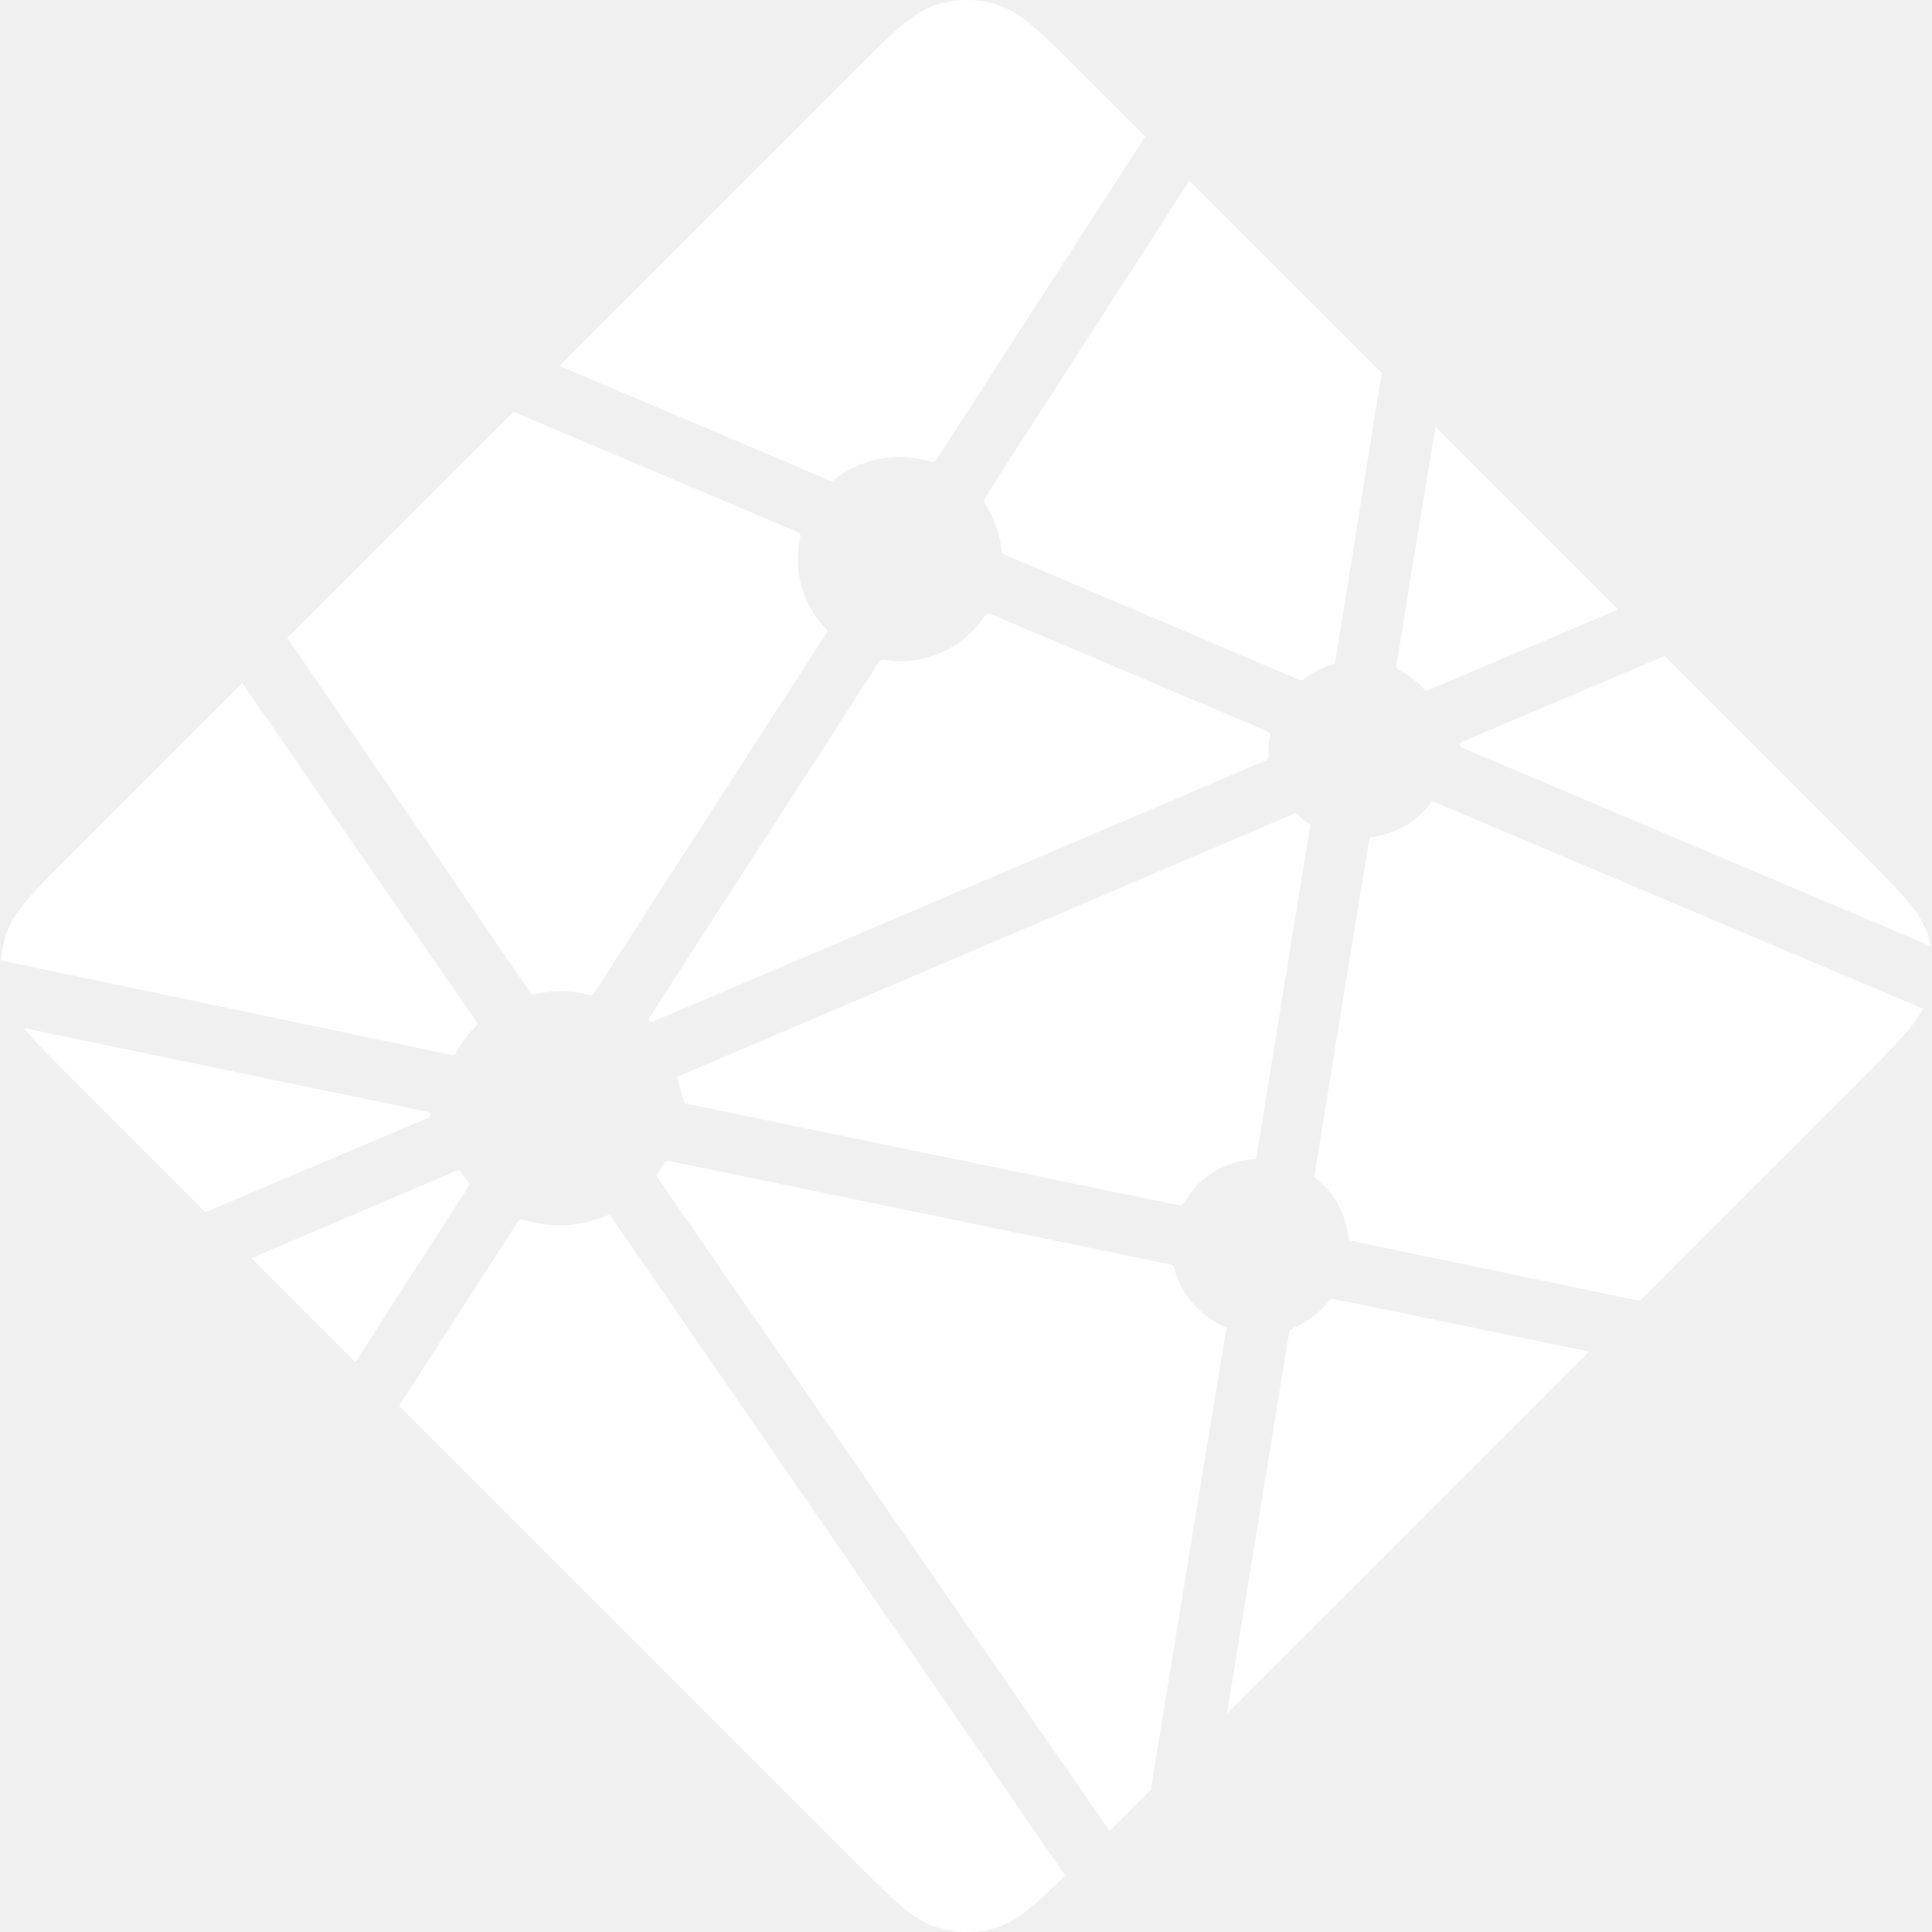
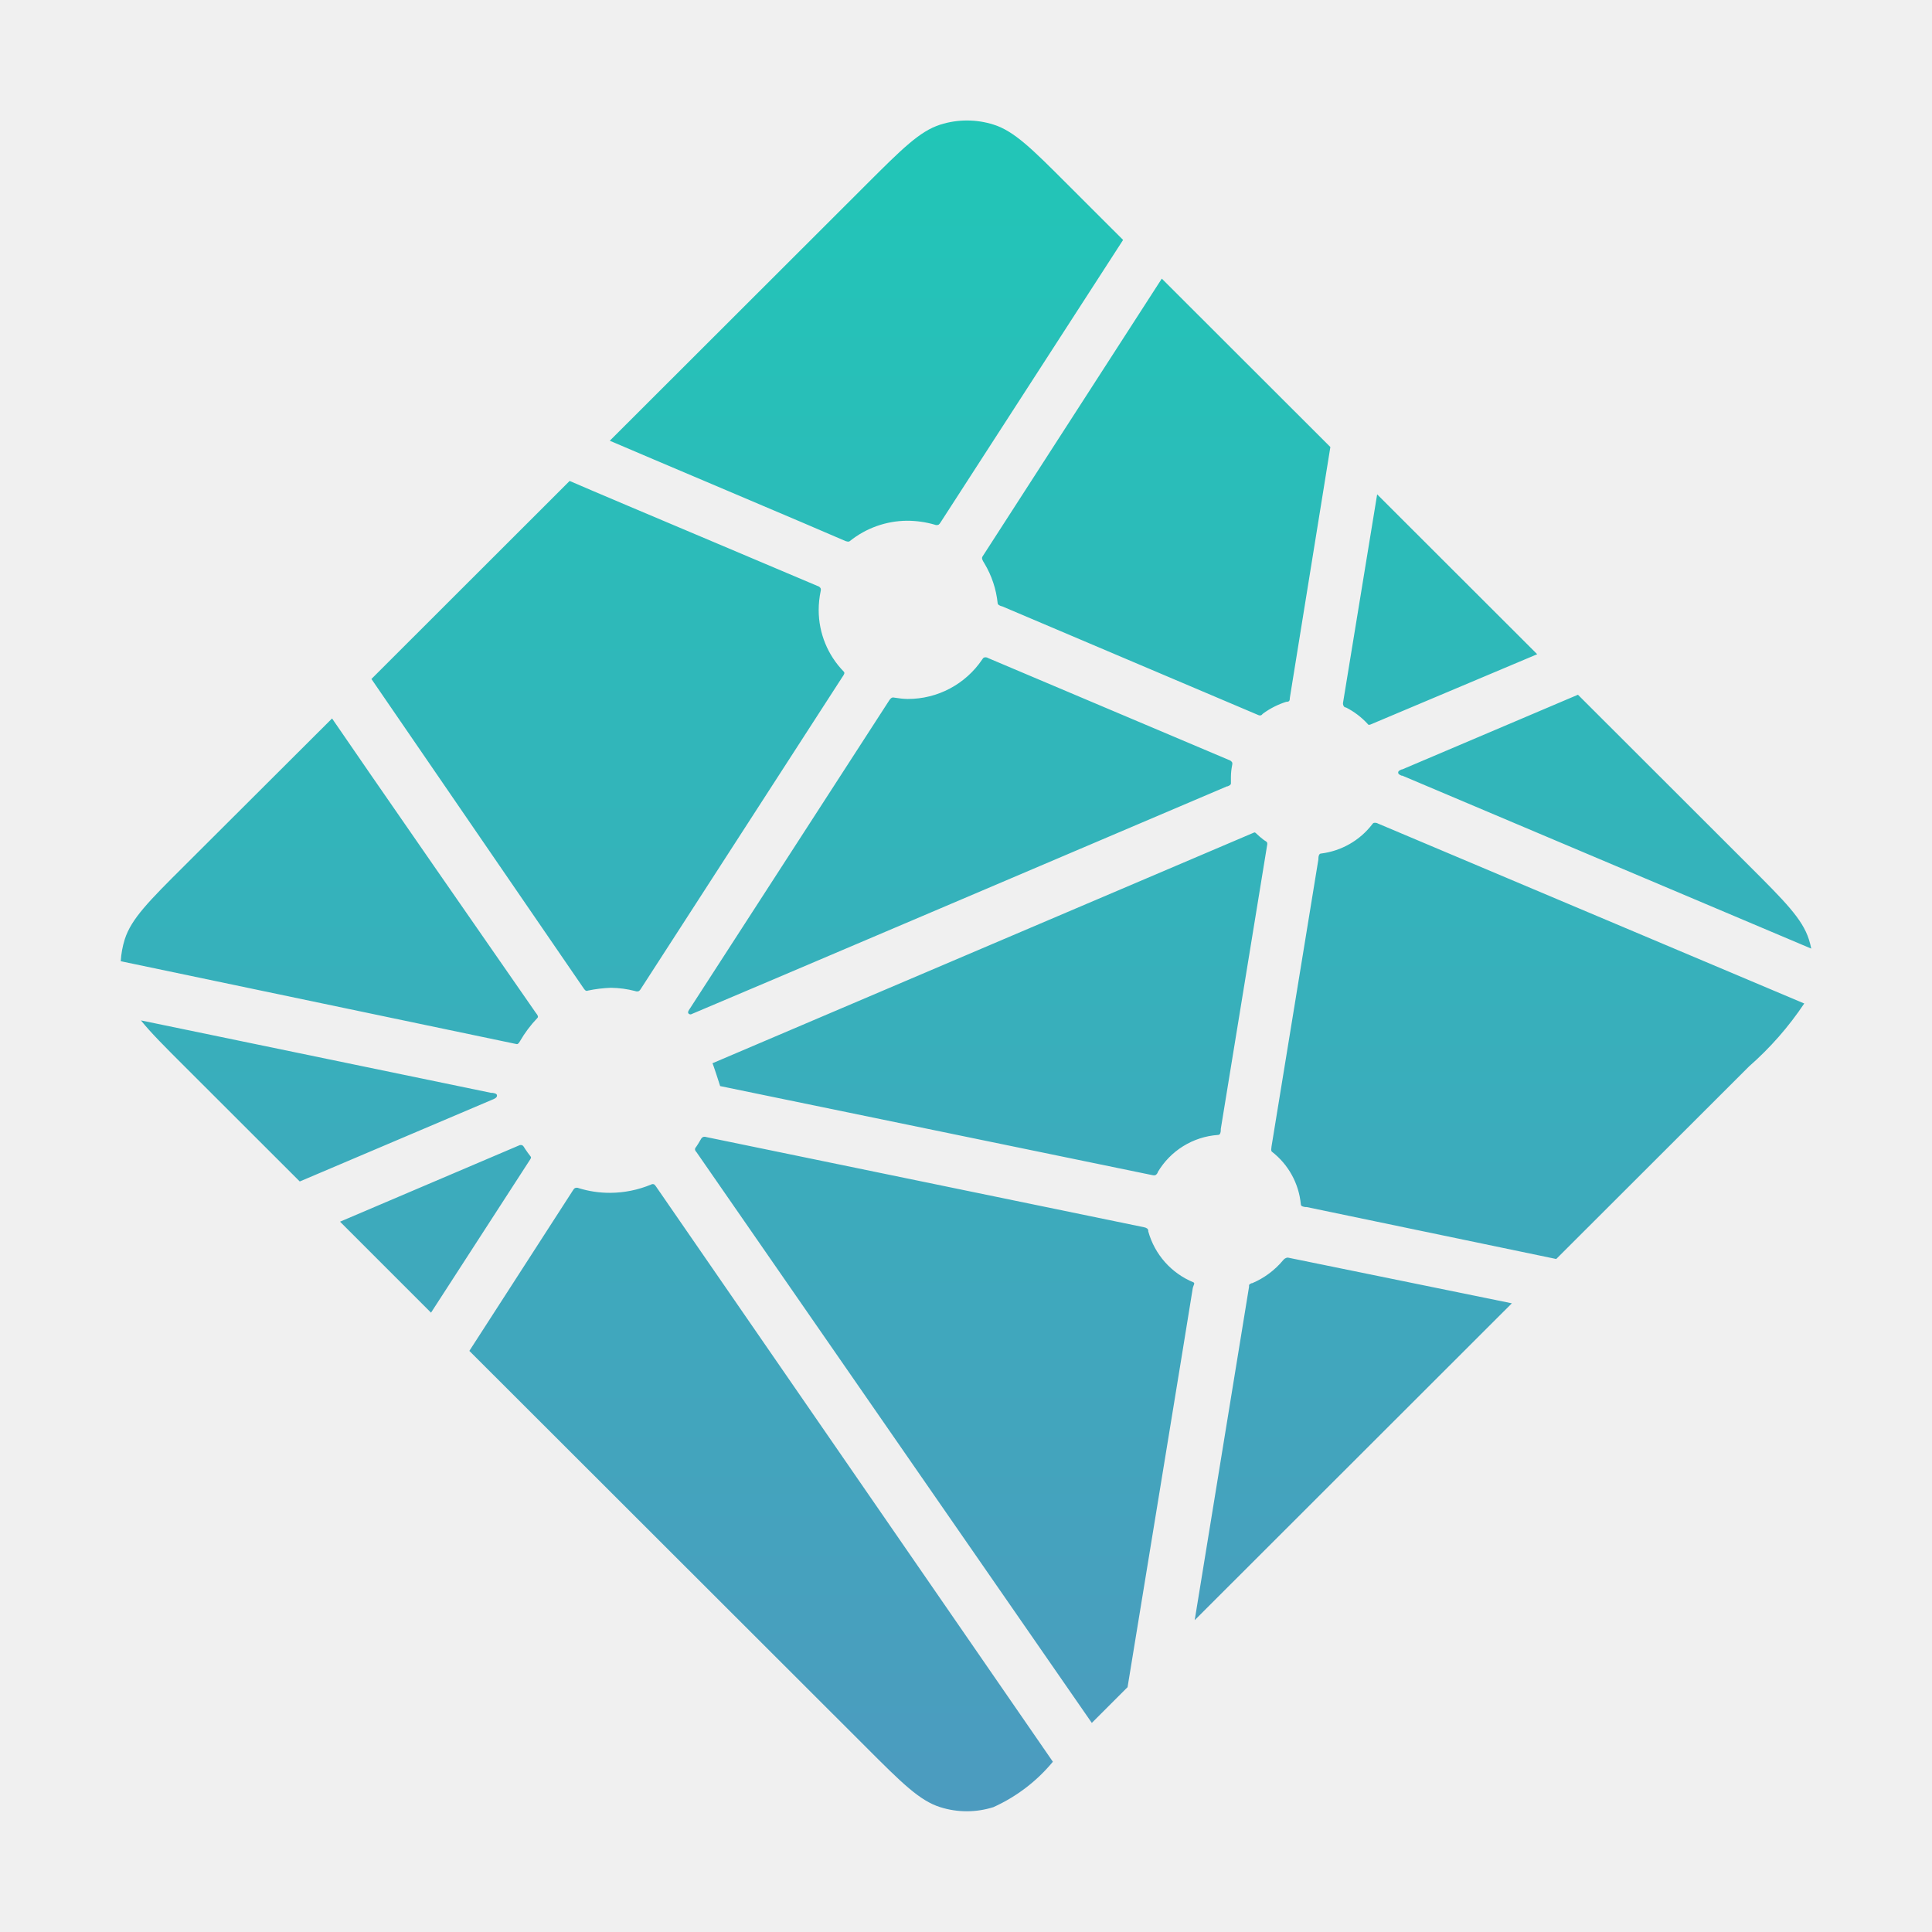
- <svg xmlns="http://www.w3.org/2000/svg" role="img" viewBox="0 0 24 24" fill="white">
-   <path d="M17.388 8.329l-.009-.004c-.005-.002-.01-.004-.014-.008a.069.069 0 0 1-.018-.058l.484-2.958 2.269 2.27L17.74 8.574a.052.052 0 0 1-.021.004H17.71a.065.065 0 0 1-.013-.011 1.074 1.074 0 0 0-.31-.238zm3.291-.18l2.426 2.426c.504.504.756.756.848 1.048.014.043.025.086.034.131l-5.798-2.455a.456.456 0 0 0-.009-.004c-.023-.009-.05-.02-.05-.044 0-.024.028-.035.051-.044l.007-.003zm3.209 4.383c-.125.235-.369.479-.782.893l-2.735 2.735-3.538-.737-.019-.004c-.031-.005-.065-.011-.065-.039a1.068 1.068 0 0 0-.41-.747c-.014-.014-.011-.037-.006-.058 0-.003 0-.006.001-.009l.665-4.085.003-.014c.004-.031.009-.068.038-.068a1.083 1.083 0 0 0 .726-.416c.006-.006.009-.013.017-.017.02-.009.044 0 .064.009l6.04 2.555zm-4.147 4.257l-4.498 4.498.77-4.732.001-.006a.083.083 0 0 1 .004-.018c.006-.015.023-.021.038-.028l.007-.003a1.158 1.158 0 0 0 .435-.324c.015-.018.033-.035.056-.038a.056.056 0 0 1 .018 0l3.167.651zm-5.45 5.45l-.507.507-5.605-8.101a.265.265 0 0 0-.006-.009c-.009-.012-.018-.024-.016-.038.001-.01.007-.019.014-.026l.006-.008c.017-.025.031-.05.047-.077l.013-.022.002-.002c.009-.015.017-.029.032-.038.013-.006.031-.004.046-.001l6.21 1.281a.103.103 0 0 1 .048.021c.008.008.01.017.012.027a1.1 1.1 0 0 0 .643.735c.018.009.01.028.002.049a.149.149 0 0 0-.009.028c-.078.476-.749 4.568-.929 5.673zm-1.059 1.058c-.374.37-.594.566-.843.645a1.252 1.252 0 0 1-.755 0c-.292-.093-.544-.344-1.048-.849l-5.629-5.629 1.47-2.28a.094.094 0 0 1 .025-.029c.016-.011.038-.006.057 0a1.524 1.524 0 0 0 1.025-.052c.017-.006.034-.011.047.001a.119.119 0 0 1 .018.02l5.633 8.174zm-8.818-6.376L3.123 15.63l2.55-1.088a.053.053 0 0 1 .021-.004c.021 0 .034.021.045.041a1.821 1.821 0 0 0 .081.115l.008.01c.007.011.003.021-.005.031l-1.408 2.186zm-1.863-1.863L.918 13.425c-.278-.278-.479-.479-.62-.653l4.967 1.03a.526.526 0 0 0 .019.003c.031.005.065.011.065.04 0 .031-.037.046-.068.058l-.014.006zM.013 11.932a1.252 1.252 0 0 1 .056-.31c.093-.292.344-.543.849-1.048l2.091-2.091a1361.72 1361.72 0 0 0 2.896 4.186c.017.023.036.048.016.066-.091.101-.183.211-.247.331a.1.1 0 0 1-.031.039c-.008.005-.017.003-.026.001h-.001l-5.601-1.175zm3.555-4.008l2.811-2.811c.264.116 1.226.522 2.086.885.651.275 1.244.526 1.431.607.019.008.036.015.044.034.005.011.003.026 0 .038a1.254 1.254 0 0 0 .327 1.144c.019.019 0 .046-.016.069l-.009.013-2.854 4.421c-.007.012-.014.023-.027.031-.015.009-.036.005-.054.001a1.423 1.423 0 0 0-.34-.046c-.103 0-.214.019-.327.04h-.001c-.013.002-.024.004-.034-.003a.131.131 0 0 1-.028-.032zm3.379-3.379l3.639-3.639c.504-.504.756-.756 1.048-.848a1.252 1.252 0 0 1 .755 0c.292.092.544.344 1.048.848l.789.789-2.588 4.008a.097.097 0 0 1-.026.03c-.016.011-.037.006-.056 0a1.313 1.313 0 0 0-1.202.232c-.017.018-.042.007-.063-.002-.338-.147-2.967-1.258-3.343-1.418zm7.828-2.301l2.39 2.39-.576 3.567v.009a.085.085 0 0 1-.005.024c-.006.013-.019.015-.031.019a1.145 1.145 0 0 0-.343.171.096.096 0 0 0-.013.011c-.007.007-.014.014-.025.016a.071.071 0 0 1-.027-.004l-3.642-1.547-.007-.003c-.023-.009-.051-.021-.051-.044a1.376 1.376 0 0 0-.194-.573c-.018-.029-.037-.059-.022-.088zm-2.461 5.387l3.414 1.446c.019.009.039.017.048.036a.066.066 0 0 1 0 .036.848.848 0 0 0-.019.165v.096c0 .024-.024.034-.047.043l-.007.003c-.541.231-7.592 3.238-7.603 3.238-.011 0-.022 0-.033-.011-.019-.019 0-.045.017-.069a.476.476 0 0 0 .009-.013l2.805-4.344.005-.007c.016-.026.035-.056.065-.056l.028.004c.064.009.12.017.177.017.426 0 .82-.207 1.058-.561a.1.1 0 0 1 .021-.025c.017-.013.042-.006.061.002zm-3.909 5.749l7.686-3.278s.011 0 .022.011c.042.042.078.07.112.096l.017.011c.016.009.031.019.033.035 0 .006 0 .01-.001.016l-.658 4.045-.003.016c-.004.031-.009.067-.038.067a1.082 1.082 0 0 0-.859.53l-.003.005c-.009.014-.017.028-.031.036-.013.006-.03.004-.044.001L8.506 13.706c-.006-.001-.095-.325-.102-.326z" />
+ <svg xmlns="http://www.w3.org/2000/svg" aria-hidden="true" role="img" width="1em" height="1em" preserveAspectRatio="xMidYMid meet" viewBox="0 0 32 32">
+   <defs>
+     <linearGradient id="ssvg-id-file-type-netlifya" x1="-78" y1="525" x2="-78" y2="553" gradientTransform="translate(94 -523)" gradientUnits="userSpaceOnUse">
+       <stop offset="0" stop-color="#21c6b7" />
+       <stop offset="1" stop-color="#4c9bbf" />
+     </linearGradient>
+   </defs>
+   <path d="M22.292 11.717h-.01a.033.033 0 0 1-.017-.01a.08.08 0 0 1-.02-.068l.565-3.451l2.651 2.648L22.7 12a.069.069 0 0 1-.024.005h-.006s-.007 0-.014-.011a1.267 1.267 0 0 0-.364-.277zm3.844-.21l2.834 2.831c.589.588.883.882.991 1.222a1.355 1.355 0 0 1 .039.152l-6.772-2.864h-.011c-.027-.011-.059-.024-.059-.052s.032-.041.059-.052h.008zm3.748 5.114a5.3 5.3 0 0 1-.914 1.042l-3.194 3.19l-4.132-.86h-.022c-.036-.006-.076-.012-.076-.046a1.249 1.249 0 0 0-.479-.871c-.017-.017-.012-.043-.008-.068v-.01l.778-4.766v-.016c0-.036.011-.079.045-.079a1.265 1.265 0 0 0 .848-.486a.064.064 0 0 1 .02-.02a.1.1 0 0 1 .075.01zm-4.843 4.966l-5.253 5.248l.9-5.521v-.028c.007-.018.026-.025.045-.033h.009a1.355 1.355 0 0 0 .508-.377a.12.12 0 0 1 .066-.045a.074.074 0 0 1 .021 0zm-6.365 6.358l-.592.592l-6.546-9.451l-.008-.01a.063.063 0 0 1-.019-.044a.066.066 0 0 1 .016-.032l.007-.009c.02-.029.037-.058.056-.09l.015-.025a.1.1 0 0 1 .038-.043a.08.08 0 0 1 .053 0l7.253 1.494a.127.127 0 0 1 .056.024a.059.059 0 0 1 .014.031v.014a1.282 1.282 0 0 0 .749.844c.02.01.011.033 0 .057a.213.213 0 0 0-.011.033c-.087.553-.871 5.327-1.081 6.615zm-1.237 1.235a2.739 2.739 0 0 1-.985.752a1.459 1.459 0 0 1-.882 0c-.341-.108-.635-.4-1.224-.99l-6.574-6.567l1.717-2.661a.105.105 0 0 1 .029-.034a.078.078 0 0 1 .067 0a1.736 1.736 0 0 0 .521.077a1.786 1.786 0 0 0 .676-.137a.052.052 0 0 1 .055 0a.241.241 0 0 1 .021.024zm-10.3-7.438l-1.507-1.507l2.979-1.269a.069.069 0 0 1 .024 0c.025 0 .039.025.053.048l.01.016c.028.043.057.081.085.118l.009.012c.008.012 0 .024-.006.037zm-2.174-2.173l-1.908-1.906c-.325-.324-.56-.559-.723-.762l5.8 1.2h.022c.036.006.076.012.076.046s-.043.053-.08.068l-.017.007zM2 15.921a1.5 1.5 0 0 1 .066-.362c.108-.34.4-.634.991-1.222L5.5 11.9c.4.59 3.061 4.426 3.371 4.87l.01.013c.02.027.042.056.02.078a2 2 0 0 0-.289.385a.122.122 0 0 1-.036.045a.041.041 0 0 1-.031 0zm4.152-4.675l3.283-3.28c.309.135 1.432.609 2.436 1.033c.761.321 1.454.614 1.671.707a.08.08 0 0 1 .051.04a.073.073 0 0 1 0 .044a1.532 1.532 0 0 0-.033.315a1.46 1.46 0 0 0 .416 1.02c.022.021 0 .053-.019.081l-.01.015l-3.333 5.158a.108.108 0 0 1-.031.036a.081.081 0 0 1-.063 0a1.656 1.656 0 0 0-.4-.054a2.2 2.2 0 0 0-.381.046a.044.044 0 0 1-.039 0a.146.146 0 0 1-.033-.037zM10.1 7.3l4.251-4.246c.589-.588.883-.882 1.224-.99a1.459 1.459 0 0 1 .882 0c.341.108.635.4 1.224.99l.921.92l-3.025 4.681a.127.127 0 0 1-.03.035a.08.08 0 0 1-.066 0a1.652 1.652 0 0 0-.459-.065a1.533 1.533 0 0 0-.945.336c-.02.019-.049.007-.074 0c-.395-.175-3.466-1.472-3.903-1.661zm9.143-2.685l2.792 2.789l-.672 4.16v.011a.082.082 0 0 1-.006.028c-.007.015-.021.018-.036.021h-.016a1.329 1.329 0 0 0-.385.195l-.014.013a.043.043 0 0 1-.03.018a.065.065 0 0 1-.031-.005l-4.253-1.805h-.009c-.027-.011-.059-.024-.059-.052a1.6 1.6 0 0 0-.217-.653l-.009-.015c-.021-.034-.043-.069-.026-.1zM16.367 10.9l3.987 1.687a.092.092 0 0 1 .055.042a.072.072 0 0 1 0 .041a1.045 1.045 0 0 0-.021.192v.112c0 .027-.029.039-.055.05h-.009c-.631.269-8.868 3.777-8.88 3.777a.048.048 0 0 1-.038-.012c-.022-.021 0-.053.019-.081l.01-.015l3.277-5.067l.006-.009c.019-.031.041-.065.076-.065l.033.005a1.4 1.4 0 0 0 .206.02a1.483 1.483 0 0 0 1.236-.655a.113.113 0 0 1 .024-.029a.078.078 0 0 1 .074.007zM11.8 17.611l8.977-3.824a.037.037 0 0 1 .025.013a1.372 1.372 0 0 0 .13.112l.02.013c.018.011.037.022.038.041v.018l-.77 4.716v.019c0 .037-.01.079-.045.079a1.262 1.262 0 0 0-1 .618v.006a.1.1 0 0 1-.037.042a.088.088 0 0 1-.051 0l-7.159-1.475s-.12-.377-.128-.378z" fill="url(#ssvg-id-file-type-netlifya)" />
</svg>
